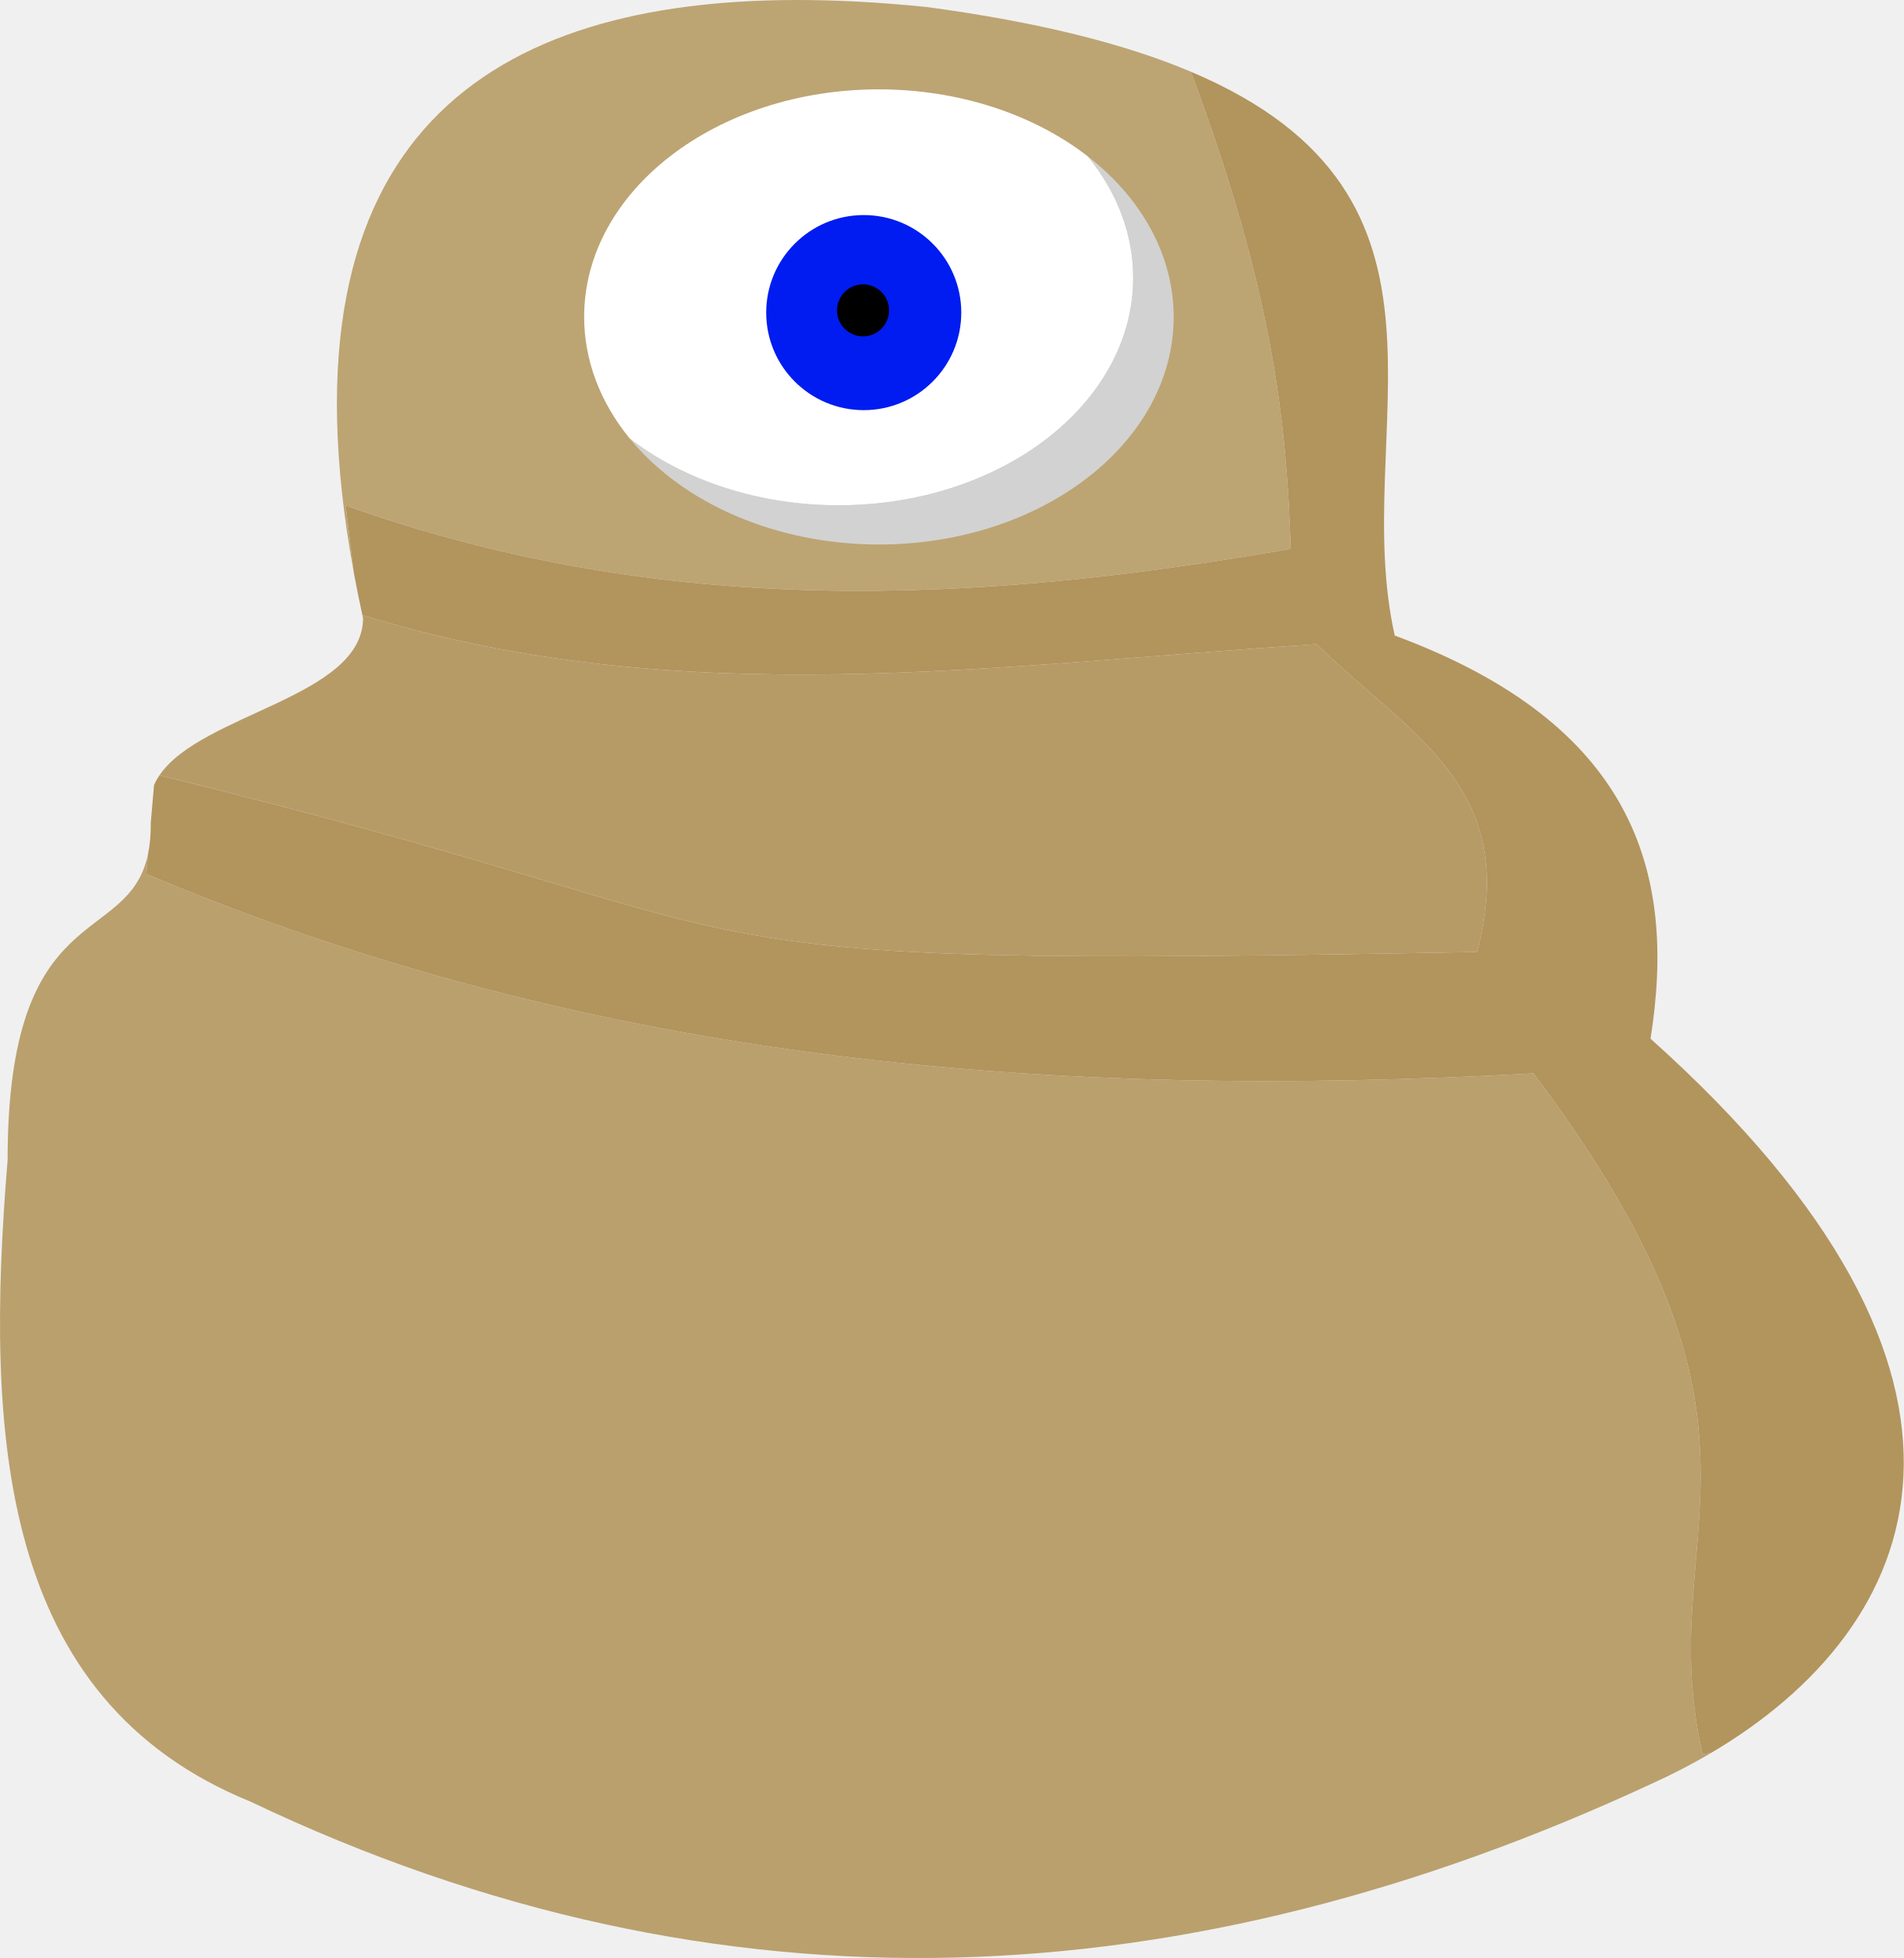
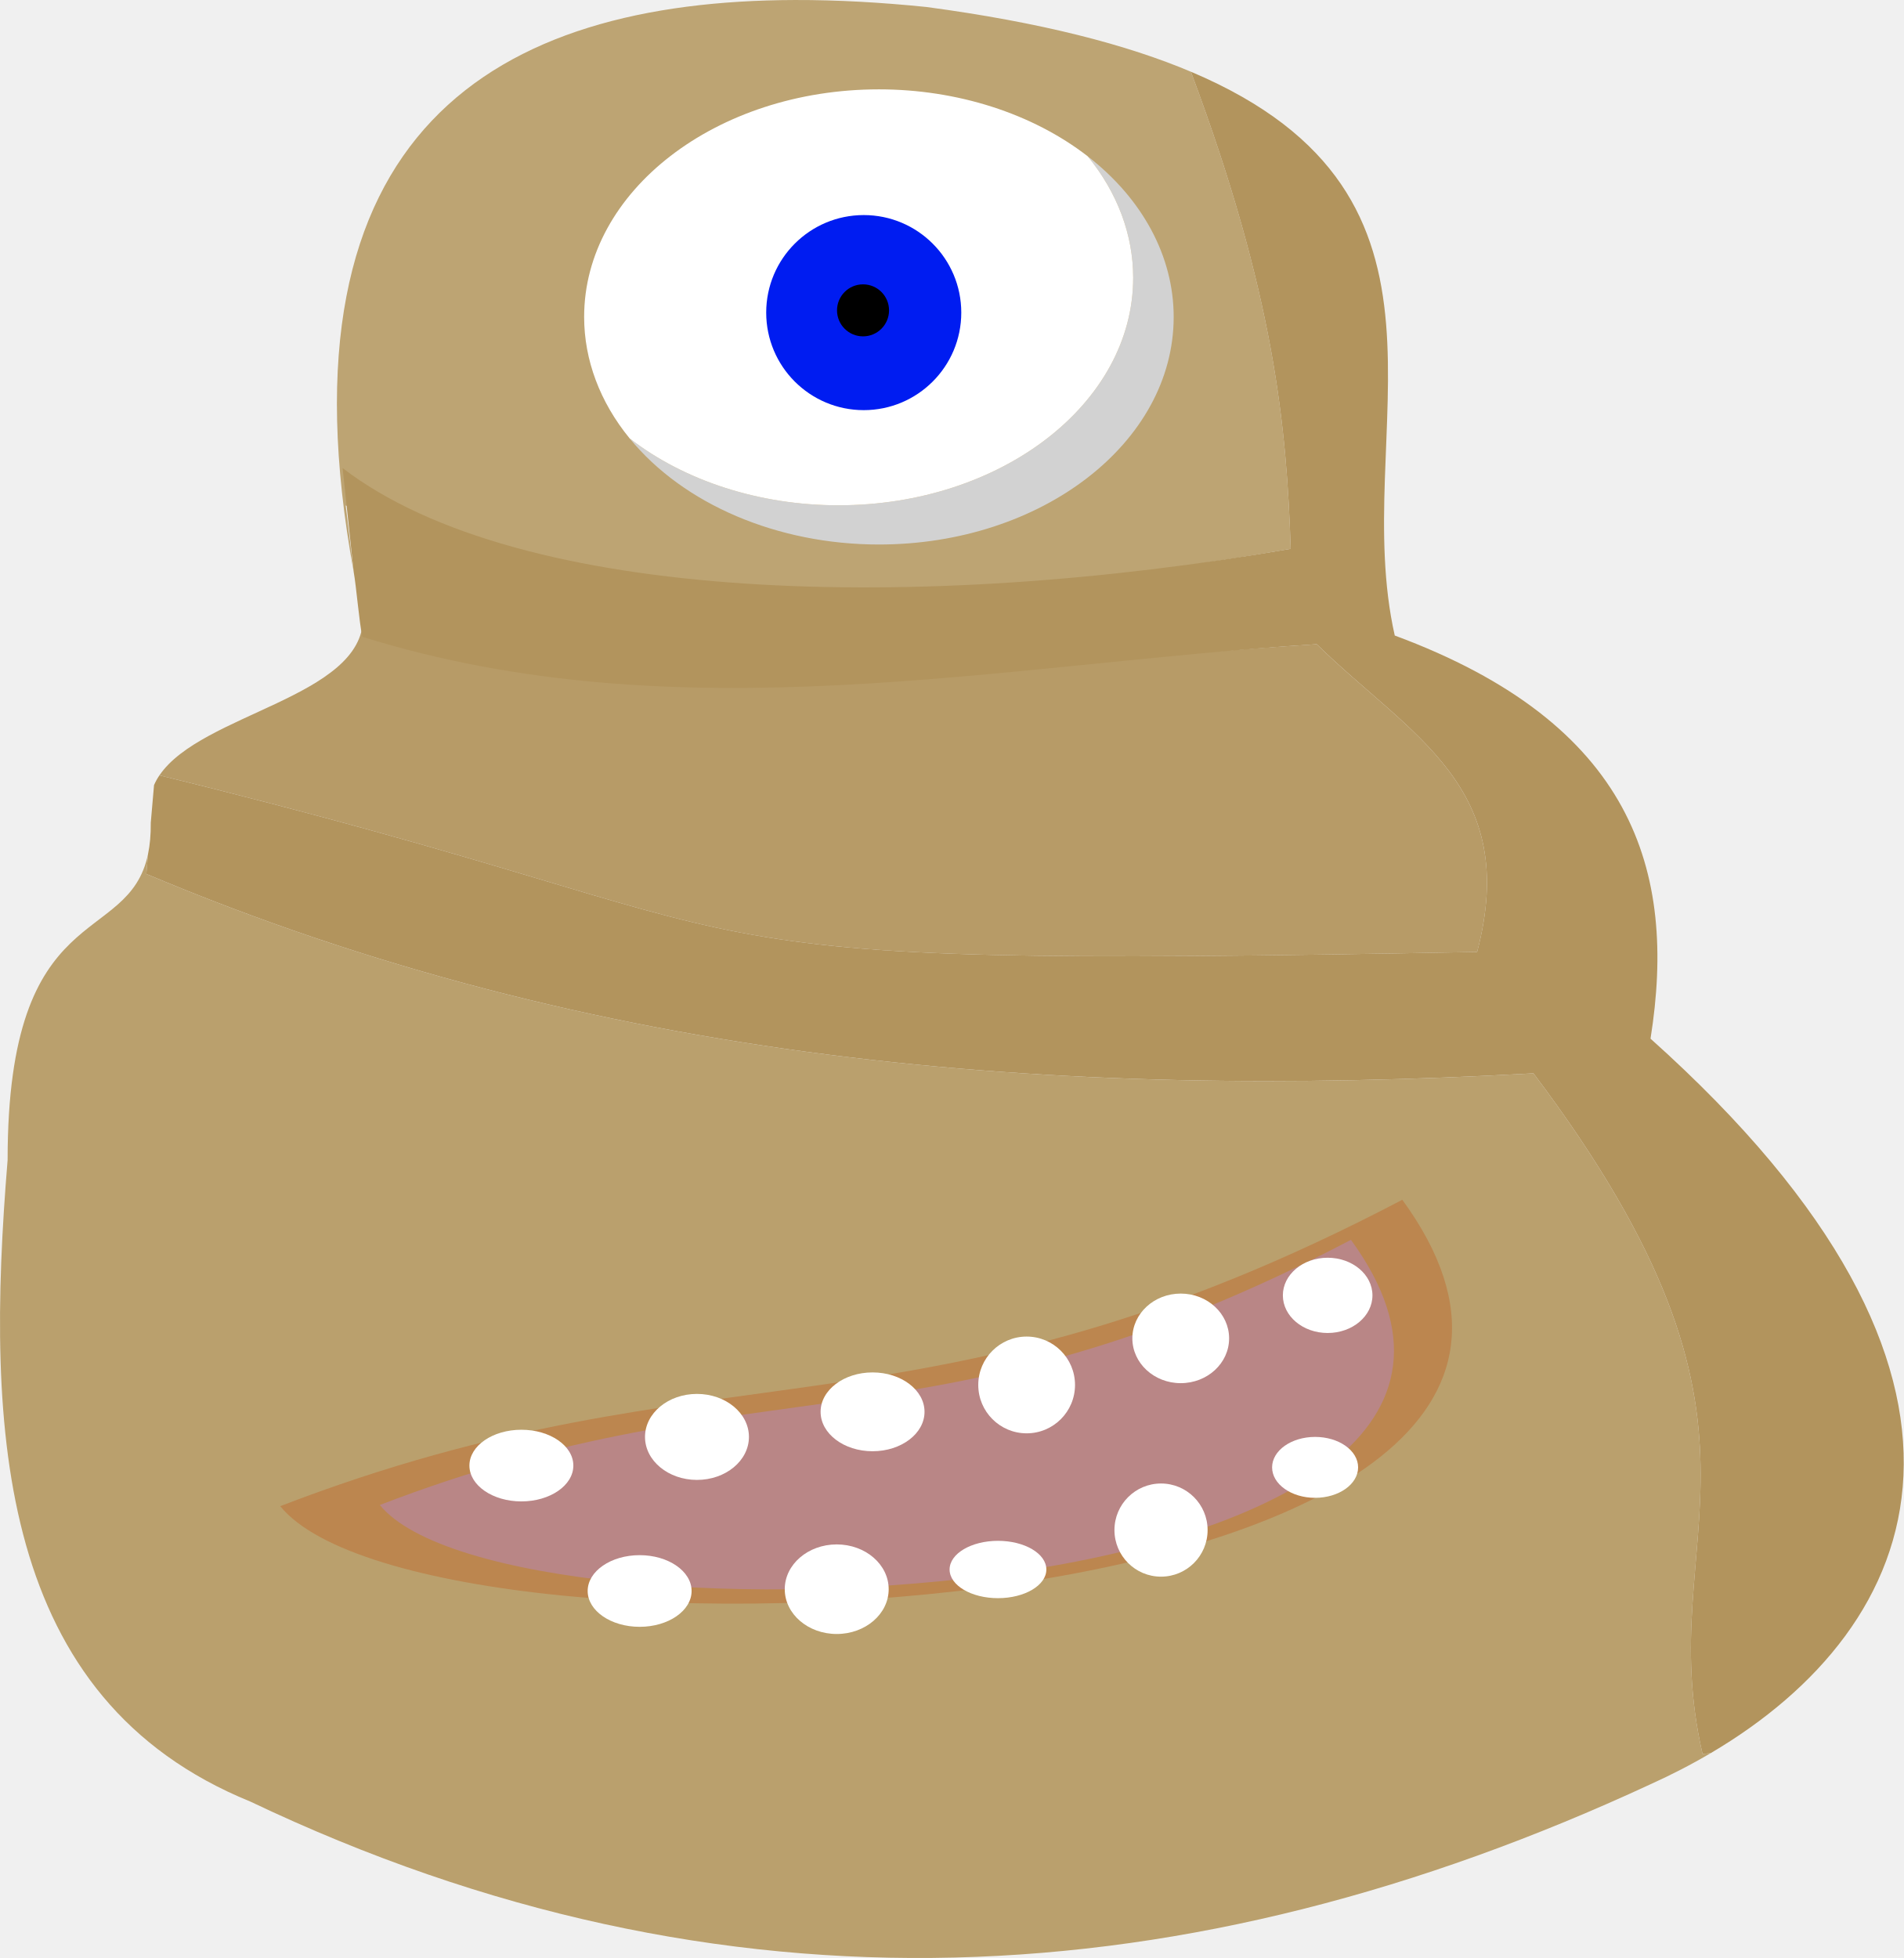
<svg xmlns="http://www.w3.org/2000/svg" width="160.832mm" height="165.418mm" viewBox="0 0 160.832 165.418" version="1.1" id="svg1">
  <defs id="defs1" />
  <g id="layer1" transform="translate(-22.063,-58.36922)">
    <path d="M 89.199,58.37 C 63.97,58.44 45.091,69.393 51.945,106.696 l -0.674,-5.621 c 26.799,9.54 52.979,8.367 79.834,3.662 -0.346,-10.263 -1.347,-21.367 -8.423,-40.283 l 0.08,0.013 C 117.264,62.131 109.98,60.253 100.343,58.961 96.536,58.572 92.803,58.36 89.199,58.37 Z" style="fill:#bda473;fill-opacity:1;stroke-width:0.265" id="path7" />
    <path d="m 35.533,123.873 c 57.758,14.139 36.104,16.327 111.319,14.923 3.691,-13.997 -5.635,-18.253 -13.55,-26.001 -26.875,1.7 -53.751,5.883 -80.626,-2.468 0.02,0.09 0.039,0.18 0.059,0.27 -0.037,6.693 -13.666,8.039 -17.202,13.276 z" style="fill:#b79b67;fill-opacity:1;stroke-width:0.265" id="path6" />
    <path d="m 166.583,206.482 -0.687,0.063 c -4.377,-18.954 8.685,-26.984 -14.282,-57.496 -40.633,2.247 -79.25,-0.851 -117.189,-16.846 l 0.147,-1.69 c -1.671,7.993 -11.873,3.521 -11.866,25.86 -1.903,23.131 -0.785,45.524 20.508,54.2 39.942,19.018 79.321,16.607 118.287,-1.465 1.754,-0.792 3.455,-1.668 5.082,-2.627 z" style="fill:#baa06d;fill-opacity:1;stroke-width:0.265" id="path5" />
-     <path d="m 122.761,64.467 -0.08,-0.013 c 7.076,18.916 8.076,30.02 8.423,40.283 -26.855,4.705 -53.035,5.878 -79.834,-3.662 l 0.674,5.621 c 0.217,1.184 0.461,2.394 0.731,3.631 26.876,8.351 53.751,4.168 80.626,2.468 7.915,7.748 17.241,12.004 13.55,26.001 -75.215,1.404 -53.561,-0.784 -111.319,-14.923 -0.179,0.265 -0.332,0.54 -0.456,0.826 l -0.276,3.18 c 0.01,1.011 -0.071,1.877 -0.229,2.633 l -0.147,1.692 c 37.939,15.995 76.555,19.093 117.189,16.846 22.967,30.511 9.905,38.542 14.282,57.496 l 0.688,-0.063 c 18.144,-10.694 26.978,-31.664 -5.082,-60.362 2.271,-14.236 -1.528,-26.624 -21.607,-34.058 -3.898,-17.244 7.657,-37.064 -17.132,-47.595 z" style="fill:#b2945d;fill-opacity:1;stroke-width:0.265" id="path4" />
+     <path d="m 122.761,64.467 -0.08,-0.013 c 7.076,18.916 8.076,30.02 8.423,40.283 -31.131,5.417 -65.112,4.683 -80.098,-6.826 l 0.938,8.784 c 0.217,1.184 0.461,4.239 0.731,5.476 26.876,8.351 53.751,2.322 80.626,0.622 7.915,7.748 17.241,12.004 13.55,26.001 -75.215,1.404 -53.561,-0.784 -111.319,-14.923 -0.179,0.265 -0.332,0.54 -0.456,0.826 l -0.276,3.18 c 0.01,1.011 -0.071,1.877 -0.229,2.633 l -0.147,1.692 c 37.939,15.995 76.555,19.093 117.189,16.846 22.967,30.511 9.905,38.542 14.282,57.496 l 0.688,-0.063 c 18.144,-10.694 26.978,-31.664 -5.082,-60.362 2.271,-14.236 -1.528,-26.624 -21.607,-34.058 -3.898,-17.244 7.657,-37.064 -17.132,-47.595 z" style="fill:#b2945d;fill-opacity:1;stroke-width:0.265" id="path4" />
    <path d="M 113.955,71.574 A 24.903,19.226 0 0 1 117.795,81.832 24.903,19.226 0 0 1 92.893,101.058 24.903,19.226 0 0 1 75.252,95.402 24.903,19.226 0 0 0 96.315,104.371 24.903,19.226 0 0 0 121.217,85.145 24.903,19.226 0 0 0 113.955,71.574 Z" style="fill:#d2d2d2;stroke-width:0.265" id="path12" />
    <path d="M 113.955,71.574 A 24.903,19.226 0 0 0 96.315,65.918 24.903,19.226 0 0 0 71.412,85.145 24.903,19.226 0 0 0 75.252,95.402 24.903,19.226 0 0 0 92.893,101.058 24.903,19.226 0 0 0 117.795,81.832 24.903,19.226 0 0 0 113.955,71.574 Z" style="fill:#ffffff;stroke-width:0.265" id="path11" />
    <circle style="fill:#001cf1;fill-opacity:1;stroke-width:0.265" id="path9" cx="95.033" cy="84.779" r="8.24" />
    <circle style="fill:#000000;fill-opacity:1;stroke-width:0.265" id="path10" cx="94.973" cy="84.589" r="2.197" />
+     <path style="fill:#bc864f;fill-opacity:1;stroke-width:0.306" d="m 45.737,185.615 c 36.854,-14.193 54.297,-4.642 94.795,-25.885 26.737,36.702 -82.433,41.132 -94.795,25.885 z" id="path1-3" />
+     <path style="fill:#b98686;fill-opacity:1;stroke-width:0.265" d="m 54.152,185.516 c 31.896,-12.283 46.991,-4.017 82.04,-22.402 23.139,31.763 -71.341,35.597 -82.04,22.402 z" id="path1" />
+     <ellipse style="fill:#ffffff;fill-opacity:1;stroke-width:0.265" id="path2" cx="66.11" cy="182.186" rx="4.39" ry="3.027" />
+     <ellipse style="fill:#ffffff;fill-opacity:1;stroke-width:0.265" id="path3" cx="80.944" cy="179.764" rx="4.39" ry="3.633" />
+     <ellipse style="fill:#ffffff;fill-opacity:1;stroke-width:0.265" id="path8" cx="95.778" cy="177.645" rx="4.39" ry="3.33" />
+     <circle style="fill:#ffffff;fill-opacity:1;stroke-width:0.265" id="path13" cx="108.795" cy="175.374" r="4.087" />
+     <ellipse style="fill:#ffffff;fill-opacity:1;stroke-width:0.265" id="path14" cx="121.813" cy="171.439" rx="4.087" ry="3.784" />
+     <ellipse style="fill:#ffffff;fill-opacity:1;stroke-width:0.265" id="path15" cx="134.225" cy="167.806" rx="3.784" ry="3.179" />
+     <ellipse style="fill:#ffffff;fill-opacity:1;stroke-width:0.265" id="path16" cx="76.1" cy="192.781" rx="4.39" ry="3.027" />
+     <ellipse style="fill:#ffffff;fill-opacity:1;stroke-width:0.265" id="path17" cx="92.75" cy="192.63" rx="4.39" ry="3.784" />
+     <ellipse style="fill:#ffffff;fill-opacity:1;stroke-width:0.265" id="path18" cx="106.373" cy="190.965" rx="4.087" ry="2.422" />
+     <circle style="fill:#ffffff;fill-opacity:1;stroke-width:0.265" id="path19" cx="120.148" cy="187.635" r="3.935" />
+     <ellipse style="fill:#ffffff;fill-opacity:1;stroke-width:0.265" id="path20" cx="133.165" cy="182.337" rx="3.633" ry="2.573" />
  </g>
</svg>
